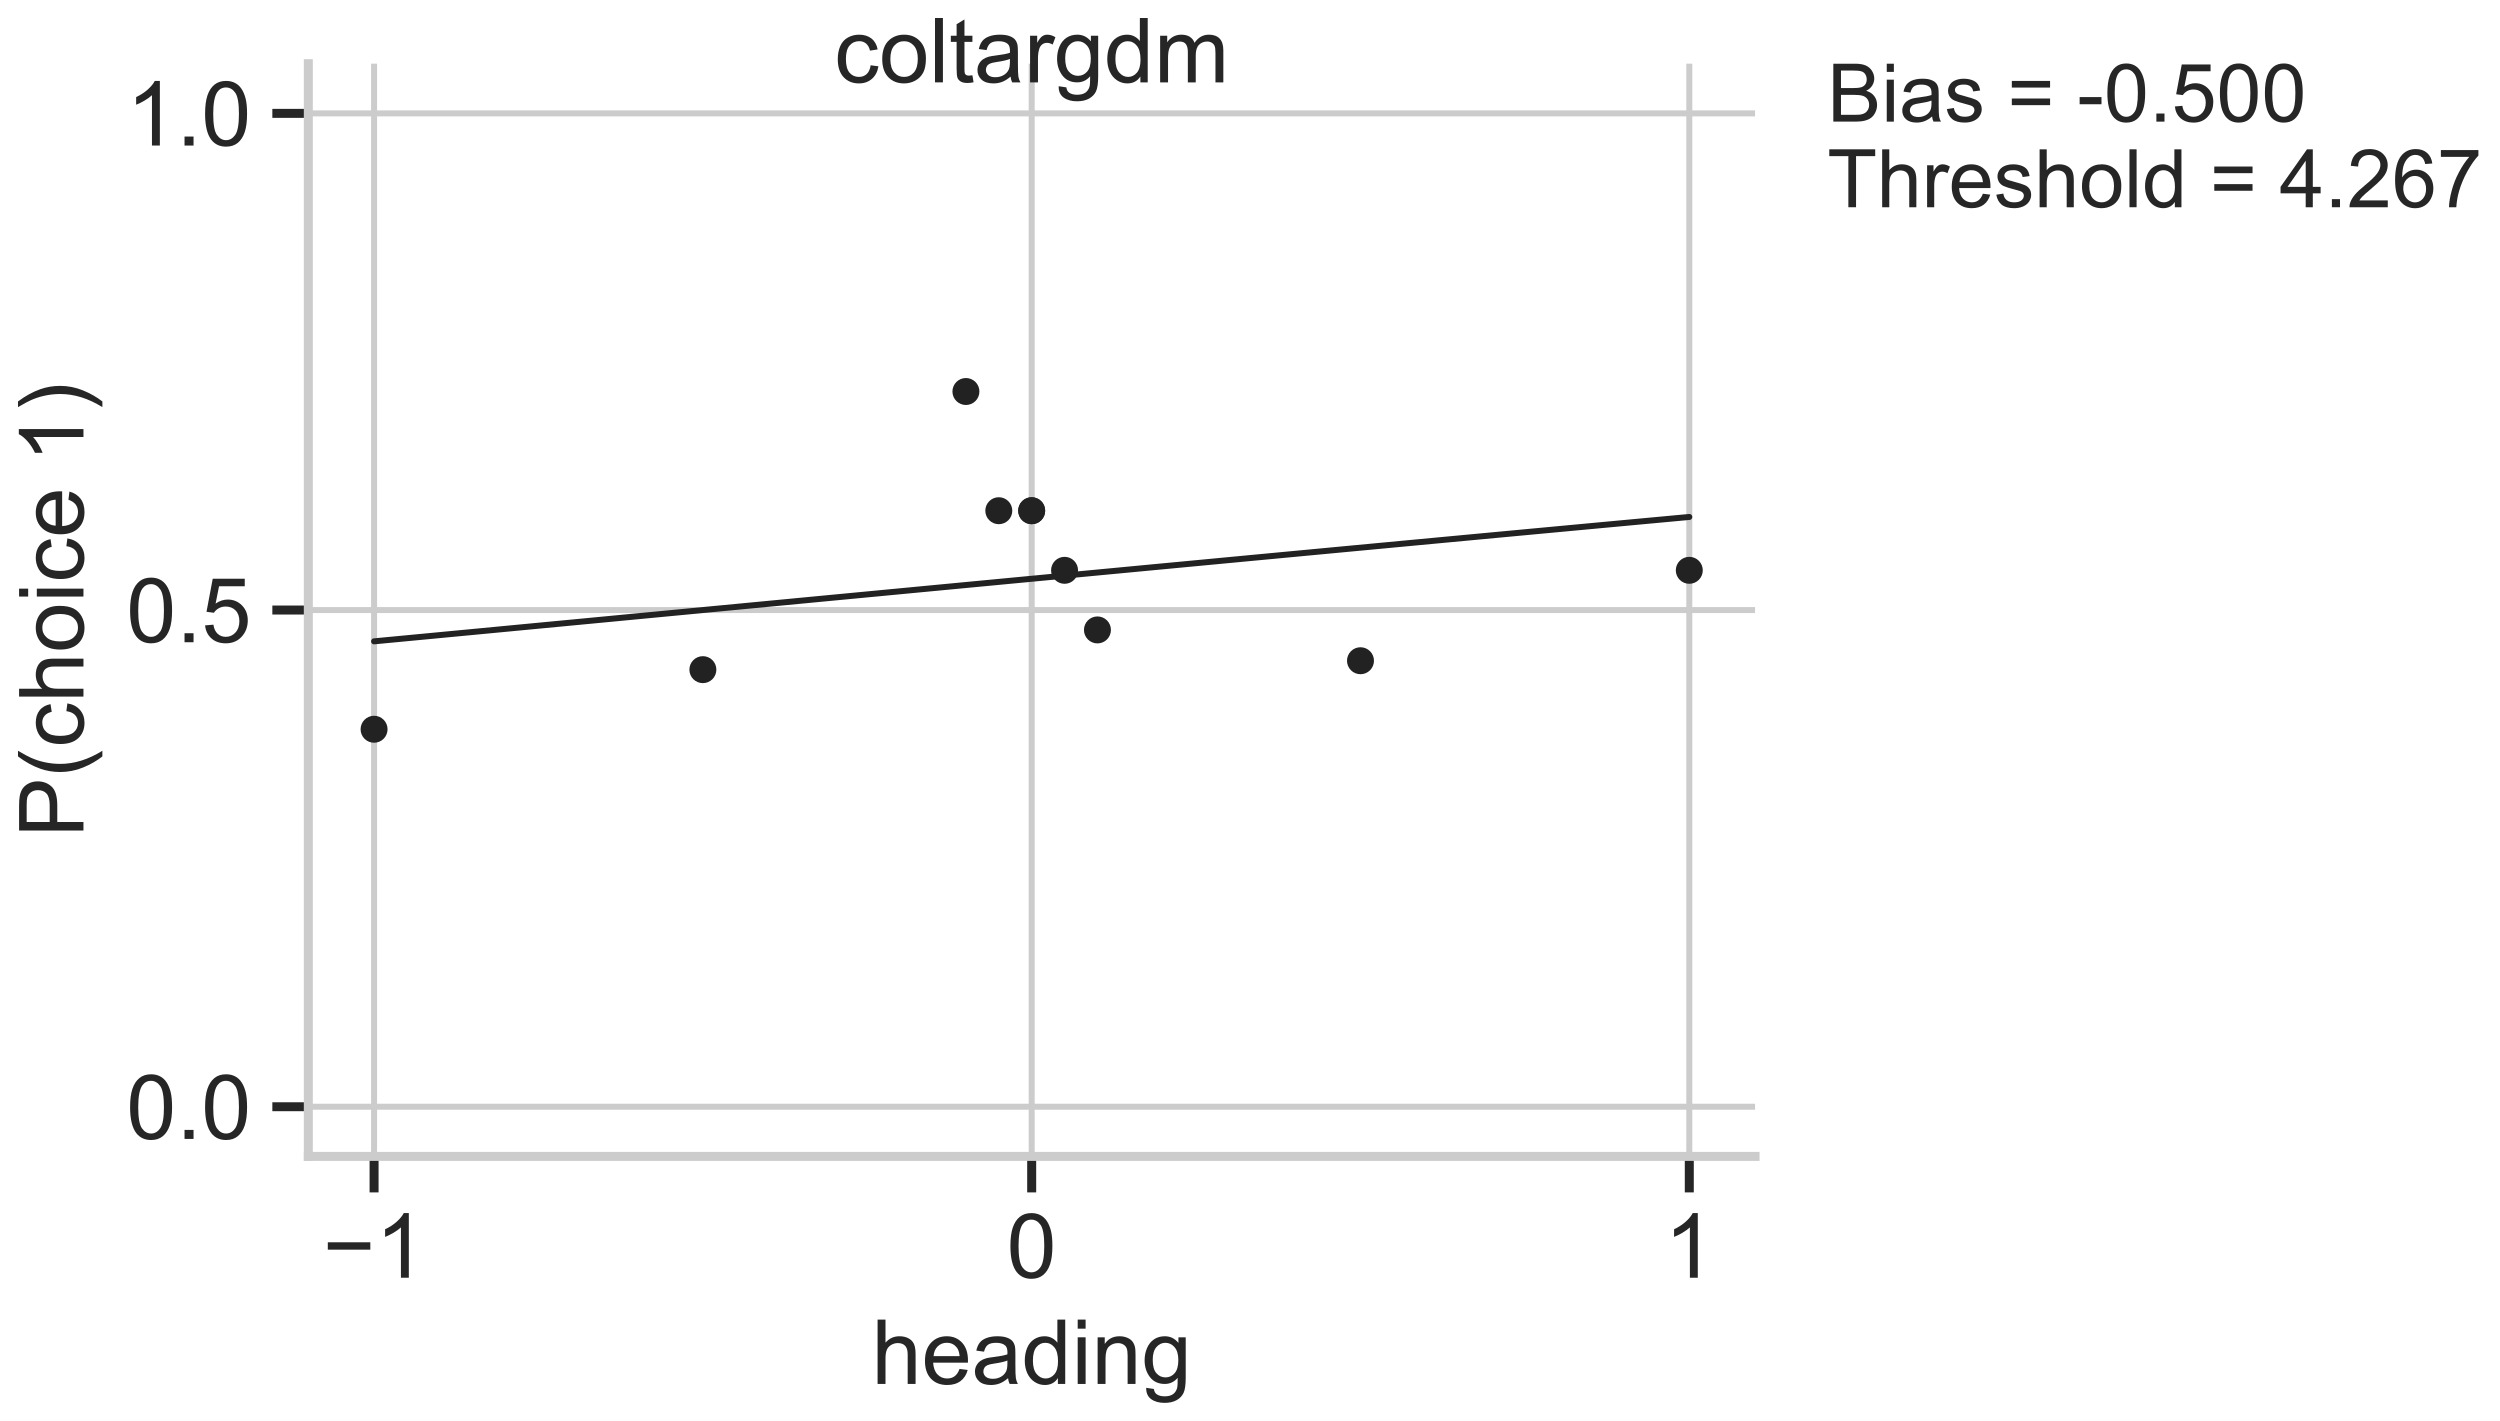
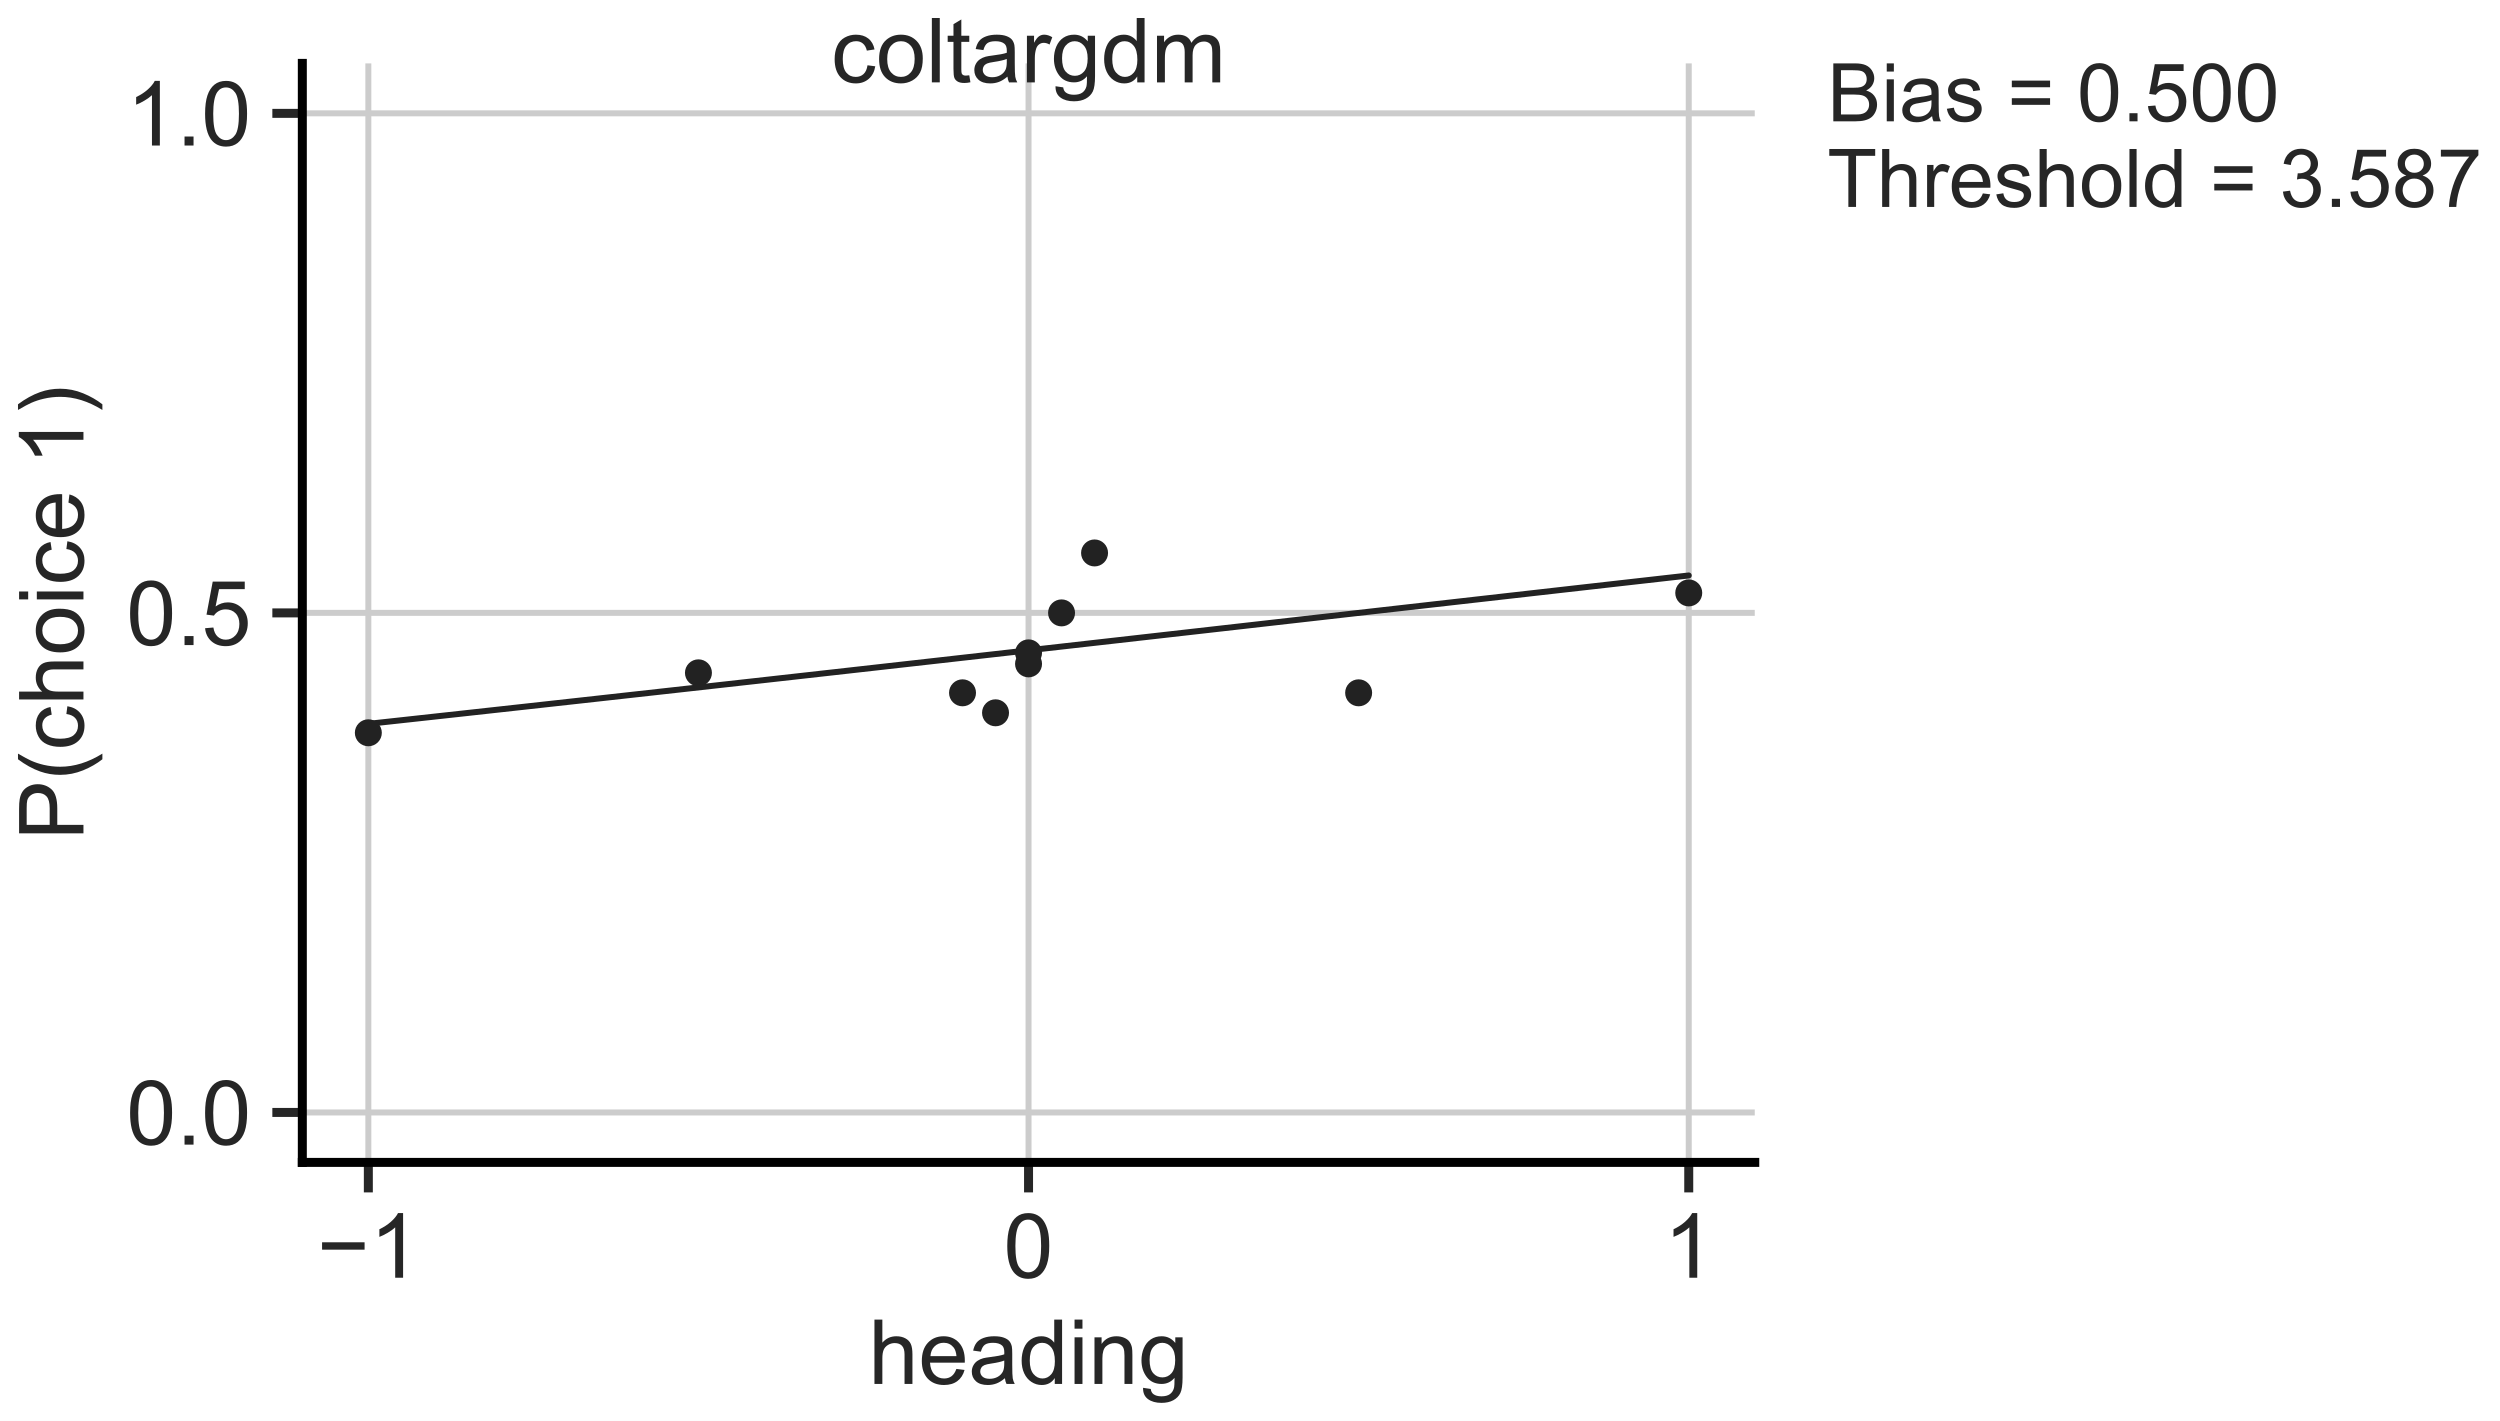
<svg xmlns="http://www.w3.org/2000/svg" xmlns:xlink="http://www.w3.org/1999/xlink" width="417pt" height="237pt" viewBox="0 0 417 237" version="1.1">
  <defs>
    <style type="text/css">*{stroke-linejoin: round; stroke-linecap: butt}</style>
  </defs>
  <g id="figure_1">
    <g id="patch_1">
      <path d="M 0 237  L 417 237  L 417 0  L 0 0  z " style="fill: #ffffff" />
    </g>
    <g id="axes_1">
      <g id="patch_2">
-         <path d="M 51.427 192.888  L 292.743 192.888  L 292.743 10.625  L 51.427 10.625  L 51.427 192.888  z " style="fill: none" />
+         <path d="M 50.427 193.888  L 292.694 193.888  L 292.694 10.573  L 50.427 10.573  L 50.427 193.888  z " style="fill: none" />
      </g>
      <g id="matplotlib.axis_1">
        <g id="xtick_1">
          <g id="line2d_1">
-             <path d="M 62.396 192.888  L 62.396 10.625  " clip-path="url(#p8846359e8f)" style="fill: none; stroke: #cccccc; stroke-linecap: round" />
+             <path d="M 61.439 193.888  L 61.439 10.573  " clip-path="url(#pa106c4acec)" style="fill: none; stroke: #cccccc; stroke-linecap: round" />
          </g>
          <g id="line2d_2">
            <defs>
-               <path id="m1a7214fb26" d="M 0 0  L 0 6  " style="stroke: #262626; stroke-width: 1.5" />
-             </defs>
-             <g>
-               <use xlink:href="#m1a7214fb26" x="62.396" y="192.888" style="fill: #262626; stroke: #262626; stroke-width: 1.5" />
+               <path id="m2942e4af76" d="M 0 0  L 0 5  " style="stroke: #262626; stroke-width: 1.5" />
+             </defs>
+             <g>
+               <use xlink:href="#m2942e4af76" x="61.439" y="193.888" style="fill: #262626; stroke: #262626; stroke-width: 1.5" />
            </g>
          </g>
          <g id="text_1">
-             <g style="fill: #262626" transform="translate(53.84455 213.1248) scale(0.15 -0.15)">
+             <g style="fill: #262626" transform="translate(52.8878 213.1248) scale(0.15 -0.15)">
              <defs>
                <path id="ArialMT-2212" d="M 3381 1997  L 356 1997  L 356 2522  L 3381 2522  L 3381 1997  z " transform="scale(0.015625)" />
                <path id="ArialMT-31" d="M 2384 0  L 1822 0  L 1822 3584  Q 1619 3391 1289 3197  Q 959 3003 697 2906  L 697 3450  Q 1169 3672 1522 3987  Q 1875 4303 2022 4600  L 2384 4600  L 2384 0  z " transform="scale(0.015625)" />
              </defs>
              <use xlink:href="#ArialMT-2212" />
              <use xlink:href="#ArialMT-31" x="58.398" />
            </g>
          </g>
        </g>
        <g id="xtick_2">
          <g id="line2d_3">
-             <path d="M 172.085 192.888  L 172.085 10.625  " clip-path="url(#p8846359e8f)" style="fill: none; stroke: #cccccc; stroke-linecap: round" />
+             <path d="M 171.561 193.888  L 171.561 10.573  " clip-path="url(#pa106c4acec)" style="fill: none; stroke: #cccccc; stroke-linecap: round" />
          </g>
          <g id="line2d_4">
            <g>
-               <use xlink:href="#m1a7214fb26" x="172.085" y="192.888" style="fill: #262626; stroke: #262626; stroke-width: 1.5" />
+               <use xlink:href="#m2942e4af76" x="171.561" y="193.888" style="fill: #262626; stroke: #262626; stroke-width: 1.5" />
            </g>
          </g>
          <g id="text_2">
-             <g style="fill: #262626" transform="translate(167.9142 213.1248) scale(0.15 -0.15)">
+             <g style="fill: #262626" transform="translate(167.3899 213.1248) scale(0.15 -0.15)">
              <defs>
                <path id="ArialMT-30" d="M 266 2259  Q 266 3072 433 3567  Q 600 4063 929 4331  Q 1259 4600 1759 4600  Q 2128 4600 2406 4451  Q 2684 4303 2865 4023  Q 3047 3744 3150 3342  Q 3253 2941 3253 2259  Q 3253 1453 3087 958  Q 2922 463 2592 192  Q 2263 -78 1759 -78  Q 1097 -78 719 397  Q 266 969 266 2259  z M 844 2259  Q 844 1131 1108 757  Q 1372 384 1759 384  Q 2147 384 2411 759  Q 2675 1134 2675 2259  Q 2675 3391 2411 3762  Q 2147 4134 1753 4134  Q 1366 4134 1134 3806  Q 844 3388 844 2259  z " transform="scale(0.015625)" />
              </defs>
              <use xlink:href="#ArialMT-30" />
            </g>
          </g>
        </g>
        <g id="xtick_3">
          <g id="line2d_5">
-             <path d="M 281.774 192.888  L 281.774 10.625  " clip-path="url(#p8846359e8f)" style="fill: none; stroke: #cccccc; stroke-linecap: round" />
+             <path d="M 281.682 193.888  L 281.682 10.573  " clip-path="url(#pa106c4acec)" style="fill: none; stroke: #cccccc; stroke-linecap: round" />
          </g>
          <g id="line2d_6">
            <g>
-               <use xlink:href="#m1a7214fb26" x="281.774" y="192.888" style="fill: #262626; stroke: #262626; stroke-width: 1.5" />
+               <use xlink:href="#m2942e4af76" x="281.682" y="193.888" style="fill: #262626; stroke: #262626; stroke-width: 1.5" />
            </g>
          </g>
          <g id="text_3">
-             <g style="fill: #262626" transform="translate(277.6034 213.1248) scale(0.15 -0.15)">
+             <g style="fill: #262626" transform="translate(277.5116 213.1248) scale(0.15 -0.15)">
              <use xlink:href="#ArialMT-31" />
            </g>
          </g>
        </g>
        <g id="text_4">
-           <g style="fill: #262626" transform="translate(145.3943 230.8427) scale(0.15 -0.15)">
+           <g style="fill: #262626" transform="translate(144.87 230.8427) scale(0.15 -0.15)">
            <defs>
              <path id="ArialMT-68" d="M 422 0  L 422 4581  L 984 4581  L 984 2938  Q 1378 3394 1978 3394  Q 2347 3394 2619 3248  Q 2891 3103 3008 2847  Q 3125 2591 3125 2103  L 3125 0  L 2563 0  L 2563 2103  Q 2563 2525 2380 2717  Q 2197 2909 1863 2909  Q 1613 2909 1392 2779  Q 1172 2650 1078 2428  Q 984 2206 984 1816  L 984 0  L 422 0  z " transform="scale(0.015625)" />
              <path id="ArialMT-65" d="M 2694 1069  L 3275 997  Q 3138 488 2766 206  Q 2394 -75 1816 -75  Q 1088 -75 661 373  Q 234 822 234 1631  Q 234 2469 665 2931  Q 1097 3394 1784 3394  Q 2450 3394 2872 2941  Q 3294 2488 3294 1666  Q 3294 1616 3291 1516  L 816 1516  Q 847 969 1125 678  Q 1403 388 1819 388  Q 2128 388 2347 550  Q 2566 713 2694 1069  z M 847 1978  L 2700 1978  Q 2663 2397 2488 2606  Q 2219 2931 1791 2931  Q 1403 2931 1139 2672  Q 875 2413 847 1978  z " transform="scale(0.015625)" />
              <path id="ArialMT-61" d="M 2588 409  Q 2275 144 1986 34  Q 1697 -75 1366 -75  Q 819 -75 525 192  Q 231 459 231 875  Q 231 1119 342 1320  Q 453 1522 633 1644  Q 813 1766 1038 1828  Q 1203 1872 1538 1913  Q 2219 1994 2541 2106  Q 2544 2222 2544 2253  Q 2544 2597 2384 2738  Q 2169 2928 1744 2928  Q 1347 2928 1158 2789  Q 969 2650 878 2297  L 328 2372  Q 403 2725 575 2942  Q 747 3159 1072 3276  Q 1397 3394 1825 3394  Q 2250 3394 2515 3294  Q 2781 3194 2906 3042  Q 3031 2891 3081 2659  Q 3109 2516 3109 2141  L 3109 1391  Q 3109 606 3145 398  Q 3181 191 3288 0  L 2700 0  Q 2613 175 2588 409  z M 2541 1666  Q 2234 1541 1622 1453  Q 1275 1403 1131 1340  Q 988 1278 909 1158  Q 831 1038 831 891  Q 831 666 1001 516  Q 1172 366 1500 366  Q 1825 366 2078 508  Q 2331 650 2450 897  Q 2541 1088 2541 1459  L 2541 1666  z " transform="scale(0.015625)" />
              <path id="ArialMT-64" d="M 2575 0  L 2575 419  Q 2259 -75 1647 -75  Q 1250 -75 917 144  Q 584 363 401 755  Q 219 1147 219 1656  Q 219 2153 384 2558  Q 550 2963 881 3178  Q 1213 3394 1622 3394  Q 1922 3394 2156 3267  Q 2391 3141 2538 2938  L 2538 4581  L 3097 4581  L 3097 0  L 2575 0  z M 797 1656  Q 797 1019 1065 703  Q 1334 388 1700 388  Q 2069 388 2326 689  Q 2584 991 2584 1609  Q 2584 2291 2321 2609  Q 2059 2928 1675 2928  Q 1300 2928 1048 2622  Q 797 2316 797 1656  z " transform="scale(0.015625)" />
              <path id="ArialMT-69" d="M 425 3934  L 425 4581  L 988 4581  L 988 3934  L 425 3934  z M 425 0  L 425 3319  L 988 3319  L 988 0  L 425 0  z " transform="scale(0.015625)" />
              <path id="ArialMT-6e" d="M 422 0  L 422 3319  L 928 3319  L 928 2847  Q 1294 3394 1984 3394  Q 2284 3394 2536 3286  Q 2788 3178 2913 3003  Q 3038 2828 3088 2588  Q 3119 2431 3119 2041  L 3119 0  L 2556 0  L 2556 2019  Q 2556 2363 2490 2533  Q 2425 2703 2258 2804  Q 2091 2906 1866 2906  Q 1506 2906 1245 2678  Q 984 2450 984 1813  L 984 0  L 422 0  z " transform="scale(0.015625)" />
              <path id="ArialMT-67" d="M 319 -275  L 866 -356  Q 900 -609 1056 -725  Q 1266 -881 1628 -881  Q 2019 -881 2231 -725  Q 2444 -569 2519 -288  Q 2563 -116 2559 434  Q 2191 0 1641 0  Q 956 0 581 494  Q 206 988 206 1678  Q 206 2153 378 2554  Q 550 2956 876 3175  Q 1203 3394 1644 3394  Q 2231 3394 2613 2919  L 2613 3319  L 3131 3319  L 3131 450  Q 3131 -325 2973 -648  Q 2816 -972 2473 -1159  Q 2131 -1347 1631 -1347  Q 1038 -1347 672 -1080  Q 306 -813 319 -275  z M 784 1719  Q 784 1066 1043 766  Q 1303 466 1694 466  Q 2081 466 2343 764  Q 2606 1063 2606 1700  Q 2606 2309 2336 2618  Q 2066 2928 1684 2928  Q 1309 2928 1046 2623  Q 784 2319 784 1719  z " transform="scale(0.015625)" />
            </defs>
            <use xlink:href="#ArialMT-68" />
            <use xlink:href="#ArialMT-65" x="55.615" />
            <use xlink:href="#ArialMT-61" x="111.23" />
            <use xlink:href="#ArialMT-64" x="166.846" />
            <use xlink:href="#ArialMT-69" x="222.461" />
            <use xlink:href="#ArialMT-6e" x="244.678" />
            <use xlink:href="#ArialMT-67" x="300.293" />
          </g>
        </g>
      </g>
      <g id="matplotlib.axis_2">
        <g id="ytick_1">
          <g id="line2d_7">
-             <path d="M 51.427 184.603  L 292.743 184.603  " clip-path="url(#p8846359e8f)" style="fill: none; stroke: #cccccc; stroke-linecap: round" />
+             <path d="M 50.427 185.556  L 292.694 185.556  " clip-path="url(#pa106c4acec)" style="fill: none; stroke: #cccccc; stroke-linecap: round" />
          </g>
          <g id="line2d_8">
            <defs>
-               <path id="md50d6e119d" d="M 0 0  L -6 0  " style="stroke: #262626; stroke-width: 1.5" />
-             </defs>
-             <g>
-               <use xlink:href="#md50d6e119d" x="51.427" y="184.603" style="fill: #262626; stroke: #262626; stroke-width: 1.5" />
+               <path id="md7963578ed" d="M 0 0  L -5 0  " style="stroke: #262626; stroke-width: 1.5" />
+             </defs>
+             <g>
+               <use xlink:href="#md7963578ed" x="50.427" y="185.556" style="fill: #262626; stroke: #262626; stroke-width: 1.5" />
            </g>
          </g>
          <g id="text_5">
-             <g style="fill: #262626" transform="translate(21.0768 189.9717) scale(0.15 -0.15)">
+             <g style="fill: #262626" transform="translate(21.0768 190.9239) scale(0.15 -0.15)">
              <defs>
                <path id="ArialMT-2e" d="M 581 0  L 581 641  L 1222 641  L 1222 0  L 581 0  z " transform="scale(0.015625)" />
              </defs>
              <use xlink:href="#ArialMT-30" />
              <use xlink:href="#ArialMT-2e" x="55.615" />
              <use xlink:href="#ArialMT-30" x="83.398" />
            </g>
          </g>
        </g>
        <g id="ytick_2">
          <g id="line2d_9">
-             <path d="M 51.427 101.757  L 292.743 101.757  " clip-path="url(#p8846359e8f)" style="fill: none; stroke: #cccccc; stroke-linecap: round" />
+             <path d="M 50.427 102.23  L 292.694 102.23  " clip-path="url(#pa106c4acec)" style="fill: none; stroke: #cccccc; stroke-linecap: round" />
          </g>
          <g id="line2d_10">
            <g>
-               <use xlink:href="#md50d6e119d" x="51.427" y="101.757" style="fill: #262626; stroke: #262626; stroke-width: 1.5" />
+               <use xlink:href="#md7963578ed" x="50.427" y="102.23" style="fill: #262626; stroke: #262626; stroke-width: 1.5" />
            </g>
          </g>
          <g id="text_6">
-             <g style="fill: #262626" transform="translate(21.0768 107.1251) scale(0.15 -0.15)">
+             <g style="fill: #262626" transform="translate(21.0768 107.5988) scale(0.15 -0.15)">
              <defs>
                <path id="ArialMT-35" d="M 266 1200  L 856 1250  Q 922 819 1161 601  Q 1400 384 1738 384  Q 2144 384 2425 690  Q 2706 997 2706 1503  Q 2706 1984 2436 2262  Q 2166 2541 1728 2541  Q 1456 2541 1237 2417  Q 1019 2294 894 2097  L 366 2166  L 809 4519  L 3088 4519  L 3088 3981  L 1259 3981  L 1013 2750  Q 1425 3038 1878 3038  Q 2478 3038 2890 2622  Q 3303 2206 3303 1553  Q 3303 931 2941 478  Q 2500 -78 1738 -78  Q 1113 -78 717 272  Q 322 622 266 1200  z " transform="scale(0.015625)" />
              </defs>
              <use xlink:href="#ArialMT-30" />
              <use xlink:href="#ArialMT-2e" x="55.615" />
              <use xlink:href="#ArialMT-35" x="83.398" />
            </g>
          </g>
        </g>
        <g id="ytick_3">
          <g id="line2d_11">
-             <path d="M 51.427 18.91  L 292.743 18.91  " clip-path="url(#p8846359e8f)" style="fill: none; stroke: #cccccc; stroke-linecap: round" />
+             <path d="M 50.427 18.905  L 292.694 18.905  " clip-path="url(#pa106c4acec)" style="fill: none; stroke: #cccccc; stroke-linecap: round" />
          </g>
          <g id="line2d_12">
            <g>
-               <use xlink:href="#md50d6e119d" x="51.427" y="18.91" style="fill: #262626; stroke: #262626; stroke-width: 1.5" />
+               <use xlink:href="#md7963578ed" x="50.427" y="18.905" style="fill: #262626; stroke: #262626; stroke-width: 1.5" />
            </g>
          </g>
          <g id="text_7">
-             <g style="fill: #262626" transform="translate(21.0768 24.2785) scale(0.15 -0.15)">
+             <g style="fill: #262626" transform="translate(21.0768 24.27372) scale(0.15 -0.15)">
              <use xlink:href="#ArialMT-31" />
              <use xlink:href="#ArialMT-2e" x="55.615" />
              <use xlink:href="#ArialMT-30" x="83.398" />
            </g>
          </g>
        </g>
        <g id="text_8">
-           <g style="fill: #262626" transform="translate(13.91977 139.6868) rotate(-90) scale(0.15 -0.15)">
+           <g style="fill: #262626" transform="translate(13.91977 140.1605) rotate(-90) scale(0.15 -0.15)">
            <defs>
              <path id="ArialMT-50" d="M 494 0  L 494 4581  L 2222 4581  Q 2678 4581 2919 4538  Q 3256 4481 3484 4323  Q 3713 4166 3852 3881  Q 3991 3597 3991 3256  Q 3991 2672 3619 2267  Q 3247 1863 2275 1863  L 1100 1863  L 1100 0  L 494 0  z M 1100 2403  L 2284 2403  Q 2872 2403 3119 2622  Q 3366 2841 3366 3238  Q 3366 3525 3220 3729  Q 3075 3934 2838 4000  Q 2684 4041 2272 4041  L 1100 4041  L 1100 2403  z " transform="scale(0.015625)" />
              <path id="ArialMT-28" d="M 1497 -1347  Q 1031 -759 709 28  Q 388 816 388 1659  Q 388 2403 628 3084  Q 909 3875 1497 4659  L 1900 4659  Q 1522 4009 1400 3731  Q 1209 3300 1100 2831  Q 966 2247 966 1656  Q 966 153 1900 -1347  L 1497 -1347  z " transform="scale(0.015625)" />
              <path id="ArialMT-63" d="M 2588 1216  L 3141 1144  Q 3050 572 2676 248  Q 2303 -75 1759 -75  Q 1078 -75 664 370  Q 250 816 250 1647  Q 250 2184 428 2587  Q 606 2991 970 3192  Q 1334 3394 1763 3394  Q 2303 3394 2647 3120  Q 2991 2847 3088 2344  L 2541 2259  Q 2463 2594 2264 2762  Q 2066 2931 1784 2931  Q 1359 2931 1093 2626  Q 828 2322 828 1663  Q 828 994 1084 691  Q 1341 388 1753 388  Q 2084 388 2306 591  Q 2528 794 2588 1216  z " transform="scale(0.015625)" />
              <path id="ArialMT-6f" d="M 213 1659  Q 213 2581 725 3025  Q 1153 3394 1769 3394  Q 2453 3394 2887 2945  Q 3322 2497 3322 1706  Q 3322 1066 3130 698  Q 2938 331 2570 128  Q 2203 -75 1769 -75  Q 1072 -75 642 372  Q 213 819 213 1659  z M 791 1659  Q 791 1022 1069 705  Q 1347 388 1769 388  Q 2188 388 2466 706  Q 2744 1025 2744 1678  Q 2744 2294 2464 2611  Q 2184 2928 1769 2928  Q 1347 2928 1069 2612  Q 791 2297 791 1659  z " transform="scale(0.015625)" />
              <path id="ArialMT-20" transform="scale(0.015625)" />
              <path id="ArialMT-29" d="M 791 -1347  L 388 -1347  Q 1322 153 1322 1656  Q 1322 2244 1188 2822  Q 1081 3291 891 3722  Q 769 4003 388 4659  L 791 4659  Q 1378 3875 1659 3084  Q 1900 2403 1900 1659  Q 1900 816 1576 28  Q 1253 -759 791 -1347  z " transform="scale(0.015625)" />
            </defs>
            <use xlink:href="#ArialMT-50" />
            <use xlink:href="#ArialMT-28" x="66.699" />
            <use xlink:href="#ArialMT-63" x="100" />
            <use xlink:href="#ArialMT-68" x="150" />
            <use xlink:href="#ArialMT-6f" x="205.615" />
            <use xlink:href="#ArialMT-69" x="261.23" />
            <use xlink:href="#ArialMT-63" x="283.447" />
            <use xlink:href="#ArialMT-65" x="333.447" />
            <use xlink:href="#ArialMT-20" x="389.062" />
            <use xlink:href="#ArialMT-31" x="416.846" />
            <use xlink:href="#ArialMT-29" x="472.461" />
          </g>
        </g>
      </g>
      <g id="line2d_13">
        <defs>
-           <path id="ma122b99bca" d="M 0 1.75  C 0.464 1.75 0.909 1.566 1.237 1.237  C 1.566 0.909 1.75 0.464 1.75 0  C 1.75 -0.464 1.566 -0.909 1.237 -1.237  C 0.909 -1.566 0.464 -1.75 0 -1.75  C -0.464 -1.75 -0.909 -1.566 -1.237 -1.237  C -1.566 -0.909 -1.75 -0.464 -1.75 0  C -1.75 0.464 -1.566 0.909 -1.237 1.237  C -0.909 1.566 -0.464 1.75 0 1.75  z " style="stroke: #222222" />
+           <path id="mfccb6c4bd4" d="M 0 1.75  C 0.464 1.75 0.909 1.566 1.237 1.237  C 1.566 0.909 1.75 0.464 1.75 0  C 1.75 -0.464 1.566 -0.909 1.237 -1.237  C 0.909 -1.566 0.464 -1.75 0 -1.75  C -0.464 -1.75 -0.909 -1.566 -1.237 -1.237  C -1.566 -0.909 -1.75 -0.464 -1.75 0  C -1.75 0.464 -1.566 0.909 -1.237 1.237  C -0.909 1.566 -0.464 1.75 0 1.75  z " style="stroke: #222222" />
        </defs>
-         <g clip-path="url(#p8846359e8f)">
-           <use xlink:href="#ma122b99bca" x="62.396" y="121.64" style="fill: #222222; stroke: #222222" />
-           <use xlink:href="#ma122b99bca" x="281.774" y="95.129" style="fill: #222222; stroke: #222222" />
-           <use xlink:href="#ma122b99bca" x="117.24" y="111.698" style="fill: #222222; stroke: #222222" />
-           <use xlink:href="#ma122b99bca" x="226.929" y="110.21" style="fill: #222222; stroke: #222222" />
-           <use xlink:href="#ma122b99bca" x="161.116" y="65.304" style="fill: #222222; stroke: #222222" />
-           <use xlink:href="#ma122b99bca" x="183.054" y="105.071" style="fill: #222222; stroke: #222222" />
-           <use xlink:href="#ma122b99bca" x="166.6" y="85.187" style="fill: #222222; stroke: #222222" />
-           <use xlink:href="#ma122b99bca" x="177.569" y="95.129" style="fill: #222222; stroke: #222222" />
-           <use xlink:href="#ma122b99bca" x="172.085" y="85.187" style="fill: #222222; stroke: #222222" />
-           <use xlink:href="#ma122b99bca" x="172.085" y="85.187" style="fill: #222222; stroke: #222222" />
+         <g clip-path="url(#pa106c4acec)">
+           <use xlink:href="#mfccb6c4bd4" x="61.439" y="122.228" style="fill: #222222; stroke: #222222" />
+           <use xlink:href="#mfccb6c4bd4" x="281.682" y="98.897" style="fill: #222222; stroke: #222222" />
+           <use xlink:href="#mfccb6c4bd4" x="116.5" y="112.229" style="fill: #222222; stroke: #222222" />
+           <use xlink:href="#mfccb6c4bd4" x="226.621" y="115.562" style="fill: #222222; stroke: #222222" />
+           <use xlink:href="#mfccb6c4bd4" x="160.548" y="115.562" style="fill: #222222; stroke: #222222" />
+           <use xlink:href="#mfccb6c4bd4" x="182.573" y="92.231" style="fill: #222222; stroke: #222222" />
+           <use xlink:href="#mfccb6c4bd4" x="166.055" y="118.895" style="fill: #222222; stroke: #222222" />
+           <use xlink:href="#mfccb6c4bd4" x="177.067" y="102.23" style="fill: #222222; stroke: #222222" />
+           <use xlink:href="#mfccb6c4bd4" x="171.561" y="108.896" style="fill: #222222; stroke: #222222" />
+           <use xlink:href="#mfccb6c4bd4" x="171.561" y="110.733" style="fill: #222222; stroke: #222222" />
        </g>
      </g>
      <g id="line2d_14">
-         <path d="M 62.396 106.976  L 64.612 106.765  L 66.828 106.555  L 69.044 106.344  L 71.259 106.134  L 73.475 105.923  L 75.691 105.712  L 77.907 105.502  L 80.123 105.291  L 82.339 105.08  L 84.555 104.869  L 86.771 104.658  L 88.987 104.447  L 91.203 104.236  L 93.419 104.026  L 95.635 103.815  L 97.851 103.604  L 100.067 103.393  L 102.283 103.182  L 104.499 102.97  L 106.715 102.759  L 108.931 102.548  L 111.146 102.337  L 113.362 102.126  L 115.578 101.915  L 117.794 101.704  L 120.01 101.493  L 122.226 101.282  L 124.442 101.071  L 126.658 100.86  L 128.874 100.649  L 131.09 100.438  L 133.306 100.226  L 135.522 100.015  L 137.738 99.804  L 139.954 99.593  L 142.17 99.383  L 144.386 99.172  L 146.602 98.961  L 148.817 98.75  L 151.033 98.539  L 153.249 98.328  L 155.465 98.117  L 157.681 97.907  L 159.897 97.696  L 162.113 97.485  L 164.329 97.275  L 166.545 97.064  L 168.761 96.853  L 170.977 96.643  L 173.193 96.433  L 175.409 96.222  L 177.625 96.012  L 179.841 95.802  L 182.057 95.591  L 184.273 95.381  L 186.489 95.171  L 188.704 94.961  L 190.92 94.751  L 193.136 94.541  L 195.352 94.332  L 197.568 94.122  L 199.784 93.912  L 202 93.703  L 204.216 93.493  L 206.432 93.284  L 208.648 93.074  L 210.864 92.865  L 213.08 92.656  L 215.296 92.447  L 217.512 92.238  L 219.728 92.029  L 221.944 91.82  L 224.16 91.612  L 226.375 91.403  L 228.591 91.195  L 230.807 90.987  L 233.023 90.778  L 235.239 90.57  L 237.455 90.362  L 239.671 90.154  L 241.887 89.947  L 244.103 89.739  L 246.319 89.531  L 248.535 89.324  L 250.751 89.117  L 252.967 88.909  L 255.183 88.702  L 257.399 88.496  L 259.615 88.289  L 261.831 88.082  L 264.047 87.876  L 266.262 87.669  L 268.478 87.463  L 270.694 87.257  L 272.91 87.051  L 275.126 86.845  L 277.342 86.64  L 279.558 86.434  L 281.774 86.229  " clip-path="url(#p8846359e8f)" style="fill: none; stroke: #222222; stroke-linecap: round" />
+         <path d="M 61.439 120.737  L 63.664 120.494  L 65.888 120.251  L 68.113 120.008  L 70.338 119.764  L 72.562 119.52  L 74.787 119.276  L 77.012 119.032  L 79.236 118.787  L 81.461 118.542  L 83.686 118.297  L 85.91 118.052  L 88.135 117.807  L 90.36 117.561  L 92.584 117.315  L 94.809 117.069  L 97.034 116.823  L 99.259 116.576  L 101.483 116.329  L 103.708 116.082  L 105.933 115.835  L 108.157 115.588  L 110.382 115.34  L 112.607 115.093  L 114.831 114.845  L 117.056 114.597  L 119.281 114.348  L 121.505 114.1  L 123.73 113.851  L 125.955 113.603  L 128.179 113.354  L 130.404 113.104  L 132.629 112.855  L 134.853 112.606  L 137.078 112.356  L 139.303 112.107  L 141.527 111.857  L 143.752 111.607  L 145.977 111.357  L 148.201 111.106  L 150.426 110.856  L 152.651 110.606  L 154.876 110.355  L 157.1 110.104  L 159.325 109.853  L 161.55 109.602  L 163.774 109.351  L 165.999 109.1  L 168.224 108.849  L 170.448 108.598  L 172.673 108.346  L 174.898 108.095  L 177.122 107.843  L 179.347 107.591  L 181.572 107.34  L 183.796 107.088  L 186.021 106.836  L 188.246 106.584  L 190.47 106.332  L 192.695 106.08  L 194.92 105.828  L 197.144 105.575  L 199.369 105.323  L 201.594 105.071  L 203.818 104.818  L 206.043 104.566  L 208.268 104.314  L 210.493 104.061  L 212.717 103.809  L 214.942 103.556  L 217.167 103.304  L 219.391 103.051  L 221.616 102.799  L 223.841 102.546  L 226.065 102.294  L 228.29 102.041  L 230.515 101.788  L 232.739 101.536  L 234.964 101.283  L 237.189 101.031  L 239.413 100.778  L 241.638 100.526  L 243.863 100.273  L 246.087 100.021  L 248.312 99.769  L 250.537 99.516  L 252.761 99.264  L 254.986 99.012  L 257.211 98.759  L 259.436 98.507  L 261.66 98.255  L 263.885 98.003  L 266.11 97.751  L 268.334 97.499  L 270.559 97.247  L 272.784 96.995  L 275.008 96.744  L 277.233 96.492  L 279.458 96.24  L 281.682 95.989  " clip-path="url(#pa106c4acec)" style="fill: none; stroke: #222222; stroke-linecap: round" />
      </g>
      <g id="patch_3">
-         <path d="M 51.427 192.888  L 51.427 10.625  " style="fill: none; stroke: #cccccc; stroke-width: 1.5; stroke-linejoin: miter; stroke-linecap: square" />
+         <path d="M 50.427 193.888  L 50.427 10.573  " style="fill: none; stroke: #000000; stroke-width: 1.5; stroke-linejoin: miter; stroke-linecap: square" />
      </g>
      <g id="patch_4">
-         <path d="M 51.427 192.888  L 292.743 192.888  " style="fill: none; stroke: #cccccc; stroke-width: 1.5; stroke-linejoin: miter; stroke-linecap: square" />
+         <path d="M 50.427 193.888  L 292.694 193.888  " style="fill: none; stroke: #000000; stroke-width: 1.5; stroke-linejoin: miter; stroke-linecap: square" />
      </g>
      <g id="text_9">
        <g id="patch_5">
-           <path d="M 300.759 41.3  L 418.051 41.3  L 418.051 6.575  L 300.759 6.575  z " style="fill: #ffffff; opacity: 0.7" />
-         </g>
-         <g style="fill: #262626" transform="translate(304.8088 20.28852) scale(0.135 -0.135)">
+           <path d="M 300.758 41.248  L 418.05 41.248  L 418.05 6.523  L 300.758 6.523  z " style="fill: #ffffff; opacity: 0.7" />
+         </g>
+         <g style="fill: #262626" transform="translate(304.8079 20.2359) scale(0.135 -0.135)">
          <defs>
            <path id="ArialMT-42" d="M 469 0  L 469 4581  L 2188 4581  Q 2713 4581 3030 4442  Q 3347 4303 3526 4014  Q 3706 3725 3706 3409  Q 3706 3116 3547 2856  Q 3388 2597 3066 2438  Q 3481 2316 3704 2022  Q 3928 1728 3928 1328  Q 3928 1006 3792 729  Q 3656 453 3456 303  Q 3256 153 2954 76  Q 2653 0 2216 0  L 469 0  z M 1075 2656  L 2066 2656  Q 2469 2656 2644 2709  Q 2875 2778 2992 2937  Q 3109 3097 3109 3338  Q 3109 3566 3000 3739  Q 2891 3913 2687 3977  Q 2484 4041 1991 4041  L 1075 4041  L 1075 2656  z M 1075 541  L 2216 541  Q 2509 541 2628 563  Q 2838 600 2978 687  Q 3119 775 3209 942  Q 3300 1109 3300 1328  Q 3300 1584 3169 1773  Q 3038 1963 2805 2039  Q 2572 2116 2134 2116  L 1075 2116  L 1075 541  z " transform="scale(0.015625)" />
            <path id="ArialMT-73" d="M 197 991  L 753 1078  Q 800 744 1014 566  Q 1228 388 1613 388  Q 2000 388 2187 545  Q 2375 703 2375 916  Q 2375 1106 2209 1216  Q 2094 1291 1634 1406  Q 1016 1563 777 1677  Q 538 1791 414 1992  Q 291 2194 291 2438  Q 291 2659 392 2848  Q 494 3038 669 3163  Q 800 3259 1026 3326  Q 1253 3394 1513 3394  Q 1903 3394 2198 3281  Q 2494 3169 2634 2976  Q 2775 2784 2828 2463  L 2278 2388  Q 2241 2644 2061 2787  Q 1881 2931 1553 2931  Q 1166 2931 1000 2803  Q 834 2675 834 2503  Q 834 2394 903 2306  Q 972 2216 1119 2156  Q 1203 2125 1616 2013  Q 2213 1853 2448 1751  Q 2684 1650 2818 1456  Q 2953 1263 2953 975  Q 2953 694 2789 445  Q 2625 197 2315 61  Q 2006 -75 1616 -75  Q 969 -75 630 194  Q 291 463 197 991  z " transform="scale(0.015625)" />
            <path id="ArialMT-3d" d="M 3381 2694  L 356 2694  L 356 3219  L 3381 3219  L 3381 2694  z M 3381 1303  L 356 1303  L 356 1828  L 3381 1828  L 3381 1303  z " transform="scale(0.015625)" />
-             <path id="ArialMT-2d" d="M 203 1375  L 203 1941  L 1931 1941  L 1931 1375  L 203 1375  z " transform="scale(0.015625)" />
          </defs>
          <use xlink:href="#ArialMT-42" />
          <use xlink:href="#ArialMT-69" x="66.699" />
          <use xlink:href="#ArialMT-61" x="88.916" />
          <use xlink:href="#ArialMT-73" x="144.531" />
          <use xlink:href="#ArialMT-20" x="194.531" />
          <use xlink:href="#ArialMT-3d" x="222.314" />
          <use xlink:href="#ArialMT-20" x="280.713" />
-           <use xlink:href="#ArialMT-2d" x="308.496" />
-           <use xlink:href="#ArialMT-30" x="341.797" />
-           <use xlink:href="#ArialMT-2e" x="397.412" />
-           <use xlink:href="#ArialMT-35" x="425.195" />
-           <use xlink:href="#ArialMT-30" x="480.811" />
-           <use xlink:href="#ArialMT-30" x="536.426" />
-         </g>
-         <g style="fill: #262626" transform="translate(304.8088 34.5673) scale(0.135 -0.135)">
+           <use xlink:href="#ArialMT-30" x="308.496" />
+           <use xlink:href="#ArialMT-2e" x="364.111" />
+           <use xlink:href="#ArialMT-35" x="391.895" />
+           <use xlink:href="#ArialMT-30" x="447.51" />
+           <use xlink:href="#ArialMT-30" x="503.125" />
+         </g>
+         <g style="fill: #262626" transform="translate(304.8079 34.51468) scale(0.135 -0.135)">
          <defs>
            <path id="ArialMT-54" d="M 1659 0  L 1659 4041  L 150 4041  L 150 4581  L 3781 4581  L 3781 4041  L 2266 4041  L 2266 0  L 1659 0  z " transform="scale(0.015625)" />
            <path id="ArialMT-72" d="M 416 0  L 416 3319  L 922 3319  L 922 2816  Q 1116 3169 1280 3281  Q 1444 3394 1641 3394  Q 1925 3394 2219 3213  L 2025 2691  Q 1819 2813 1613 2813  Q 1428 2813 1281 2702  Q 1134 2591 1072 2394  Q 978 2094 978 1738  L 978 0  L 416 0  z " transform="scale(0.015625)" />
            <path id="ArialMT-6c" d="M 409 0  L 409 4581  L 972 4581  L 972 0  L 409 0  z " transform="scale(0.015625)" />
-             <path id="ArialMT-34" d="M 2069 0  L 2069 1097  L 81 1097  L 81 1613  L 2172 4581  L 2631 4581  L 2631 1613  L 3250 1613  L 3250 1097  L 2631 1097  L 2631 0  L 2069 0  z M 2069 1613  L 2069 3678  L 634 1613  L 2069 1613  z " transform="scale(0.015625)" />
-             <path id="ArialMT-32" d="M 3222 541  L 3222 0  L 194 0  Q 188 203 259 391  Q 375 700 629 1000  Q 884 1300 1366 1694  Q 2113 2306 2375 2664  Q 2638 3022 2638 3341  Q 2638 3675 2398 3904  Q 2159 4134 1775 4134  Q 1369 4134 1125 3890  Q 881 3647 878 3216  L 300 3275  Q 359 3922 746 4261  Q 1134 4600 1788 4600  Q 2447 4600 2831 4234  Q 3216 3869 3216 3328  Q 3216 3053 3103 2787  Q 2991 2522 2730 2228  Q 2469 1934 1863 1422  Q 1356 997 1212 845  Q 1069 694 975 541  L 3222 541  z " transform="scale(0.015625)" />
-             <path id="ArialMT-36" d="M 3184 3459  L 2625 3416  Q 2550 3747 2413 3897  Q 2184 4138 1850 4138  Q 1581 4138 1378 3988  Q 1113 3794 959 3422  Q 806 3050 800 2363  Q 1003 2672 1297 2822  Q 1591 2972 1913 2972  Q 2475 2972 2870 2558  Q 3266 2144 3266 1488  Q 3266 1056 3080 686  Q 2894 316 2569 119  Q 2244 -78 1831 -78  Q 1128 -78 684 439  Q 241 956 241 2144  Q 241 3472 731 4075  Q 1159 4600 1884 4600  Q 2425 4600 2770 4297  Q 3116 3994 3184 3459  z M 888 1484  Q 888 1194 1011 928  Q 1134 663 1356 523  Q 1578 384 1822 384  Q 2178 384 2434 671  Q 2691 959 2691 1453  Q 2691 1928 2437 2201  Q 2184 2475 1800 2475  Q 1419 2475 1153 2201  Q 888 1928 888 1484  z " transform="scale(0.015625)" />
+             <path id="ArialMT-33" d="M 269 1209  L 831 1284  Q 928 806 1161 595  Q 1394 384 1728 384  Q 2125 384 2398 659  Q 2672 934 2672 1341  Q 2672 1728 2419 1979  Q 2166 2231 1775 2231  Q 1616 2231 1378 2169  L 1441 2663  Q 1497 2656 1531 2656  Q 1891 2656 2178 2843  Q 2466 3031 2466 3422  Q 2466 3731 2256 3934  Q 2047 4138 1716 4138  Q 1388 4138 1169 3931  Q 950 3725 888 3313  L 325 3413  Q 428 3978 793 4289  Q 1159 4600 1703 4600  Q 2078 4600 2393 4439  Q 2709 4278 2876 4000  Q 3044 3722 3044 3409  Q 3044 3113 2884 2869  Q 2725 2625 2413 2481  Q 2819 2388 3044 2092  Q 3269 1797 3269 1353  Q 3269 753 2831 336  Q 2394 -81 1725 -81  Q 1122 -81 723 278  Q 325 638 269 1209  z " transform="scale(0.015625)" />
+             <path id="ArialMT-38" d="M 1131 2484  Q 781 2613 612 2850  Q 444 3088 444 3419  Q 444 3919 803 4259  Q 1163 4600 1759 4600  Q 2359 4600 2725 4251  Q 3091 3903 3091 3403  Q 3091 3084 2923 2848  Q 2756 2613 2416 2484  Q 2838 2347 3058 2040  Q 3278 1734 3278 1309  Q 3278 722 2862 322  Q 2447 -78 1769 -78  Q 1091 -78 675 323  Q 259 725 259 1325  Q 259 1772 486 2073  Q 713 2375 1131 2484  z M 1019 3438  Q 1019 3113 1228 2906  Q 1438 2700 1772 2700  Q 2097 2700 2305 2904  Q 2513 3109 2513 3406  Q 2513 3716 2298 3927  Q 2084 4138 1766 4138  Q 1444 4138 1231 3931  Q 1019 3725 1019 3438  z M 838 1322  Q 838 1081 952 856  Q 1066 631 1291 507  Q 1516 384 1775 384  Q 2178 384 2440 643  Q 2703 903 2703 1303  Q 2703 1709 2433 1975  Q 2163 2241 1756 2241  Q 1359 2241 1098 1978  Q 838 1716 838 1322  z " transform="scale(0.015625)" />
            <path id="ArialMT-37" d="M 303 3981  L 303 4522  L 3269 4522  L 3269 4084  Q 2831 3619 2401 2847  Q 1972 2075 1738 1259  Q 1569 684 1522 0  L 944 0  Q 953 541 1156 1306  Q 1359 2072 1739 2783  Q 2119 3494 2547 3981  L 303 3981  z " transform="scale(0.015625)" />
          </defs>
          <use xlink:href="#ArialMT-54" />
          <use xlink:href="#ArialMT-68" x="61.084" />
          <use xlink:href="#ArialMT-72" x="116.699" />
          <use xlink:href="#ArialMT-65" x="150" />
          <use xlink:href="#ArialMT-73" x="205.615" />
          <use xlink:href="#ArialMT-68" x="255.615" />
          <use xlink:href="#ArialMT-6f" x="311.23" />
          <use xlink:href="#ArialMT-6c" x="366.846" />
          <use xlink:href="#ArialMT-64" x="389.062" />
          <use xlink:href="#ArialMT-20" x="444.678" />
          <use xlink:href="#ArialMT-3d" x="472.461" />
          <use xlink:href="#ArialMT-20" x="530.859" />
-           <use xlink:href="#ArialMT-34" x="558.643" />
+           <use xlink:href="#ArialMT-33" x="558.643" />
          <use xlink:href="#ArialMT-2e" x="614.258" />
-           <use xlink:href="#ArialMT-32" x="642.041" />
-           <use xlink:href="#ArialMT-36" x="697.656" />
+           <use xlink:href="#ArialMT-35" x="642.041" />
+           <use xlink:href="#ArialMT-38" x="697.656" />
          <use xlink:href="#ArialMT-37" x="753.271" />
        </g>
      </g>
      <g id="text_10">
-         <g style="fill: #262626" transform="translate(139.1576 13.7386) scale(0.15 -0.15)">
+         <g style="fill: #262626" transform="translate(138.6333 13.73861) scale(0.15 -0.15)">
          <defs>
            <path id="ArialMT-74" d="M 1650 503  L 1731 6  Q 1494 -44 1306 -44  Q 1000 -44 831 53  Q 663 150 594 308  Q 525 466 525 972  L 525 2881  L 113 2881  L 113 3319  L 525 3319  L 525 4141  L 1084 4478  L 1084 3319  L 1650 3319  L 1650 2881  L 1084 2881  L 1084 941  Q 1084 700 1114 631  Q 1144 563 1211 522  Q 1278 481 1403 481  Q 1497 481 1650 503  z " transform="scale(0.015625)" />
            <path id="ArialMT-6d" d="M 422 0  L 422 3319  L 925 3319  L 925 2853  Q 1081 3097 1340 3245  Q 1600 3394 1931 3394  Q 2300 3394 2536 3241  Q 2772 3088 2869 2813  Q 3263 3394 3894 3394  Q 4388 3394 4653 3120  Q 4919 2847 4919 2278  L 4919 0  L 4359 0  L 4359 2091  Q 4359 2428 4304 2576  Q 4250 2725 4106 2815  Q 3963 2906 3769 2906  Q 3419 2906 3187 2673  Q 2956 2441 2956 1928  L 2956 0  L 2394 0  L 2394 2156  Q 2394 2531 2256 2718  Q 2119 2906 1806 2906  Q 1569 2906 1367 2781  Q 1166 2656 1075 2415  Q 984 2175 984 1722  L 984 0  L 422 0  z " transform="scale(0.015625)" />
          </defs>
          <use xlink:href="#ArialMT-63" />
          <use xlink:href="#ArialMT-6f" x="50" />
          <use xlink:href="#ArialMT-6c" x="105.615" />
          <use xlink:href="#ArialMT-74" x="127.832" />
          <use xlink:href="#ArialMT-61" x="155.615" />
          <use xlink:href="#ArialMT-72" x="211.23" />
          <use xlink:href="#ArialMT-67" x="244.531" />
          <use xlink:href="#ArialMT-64" x="300.146" />
          <use xlink:href="#ArialMT-6d" x="355.762" />
        </g>
      </g>
    </g>
  </g>
  <defs>
-     <clipPath id="p8846359e8f">
-       <rect x="51.427" y="10.625" width="241.316" height="182.263" />
+     <clipPath id="pa106c4acec">
+       <rect x="50.427" y="10.573" width="242.268" height="183.315" />
    </clipPath>
  </defs>
</svg>
